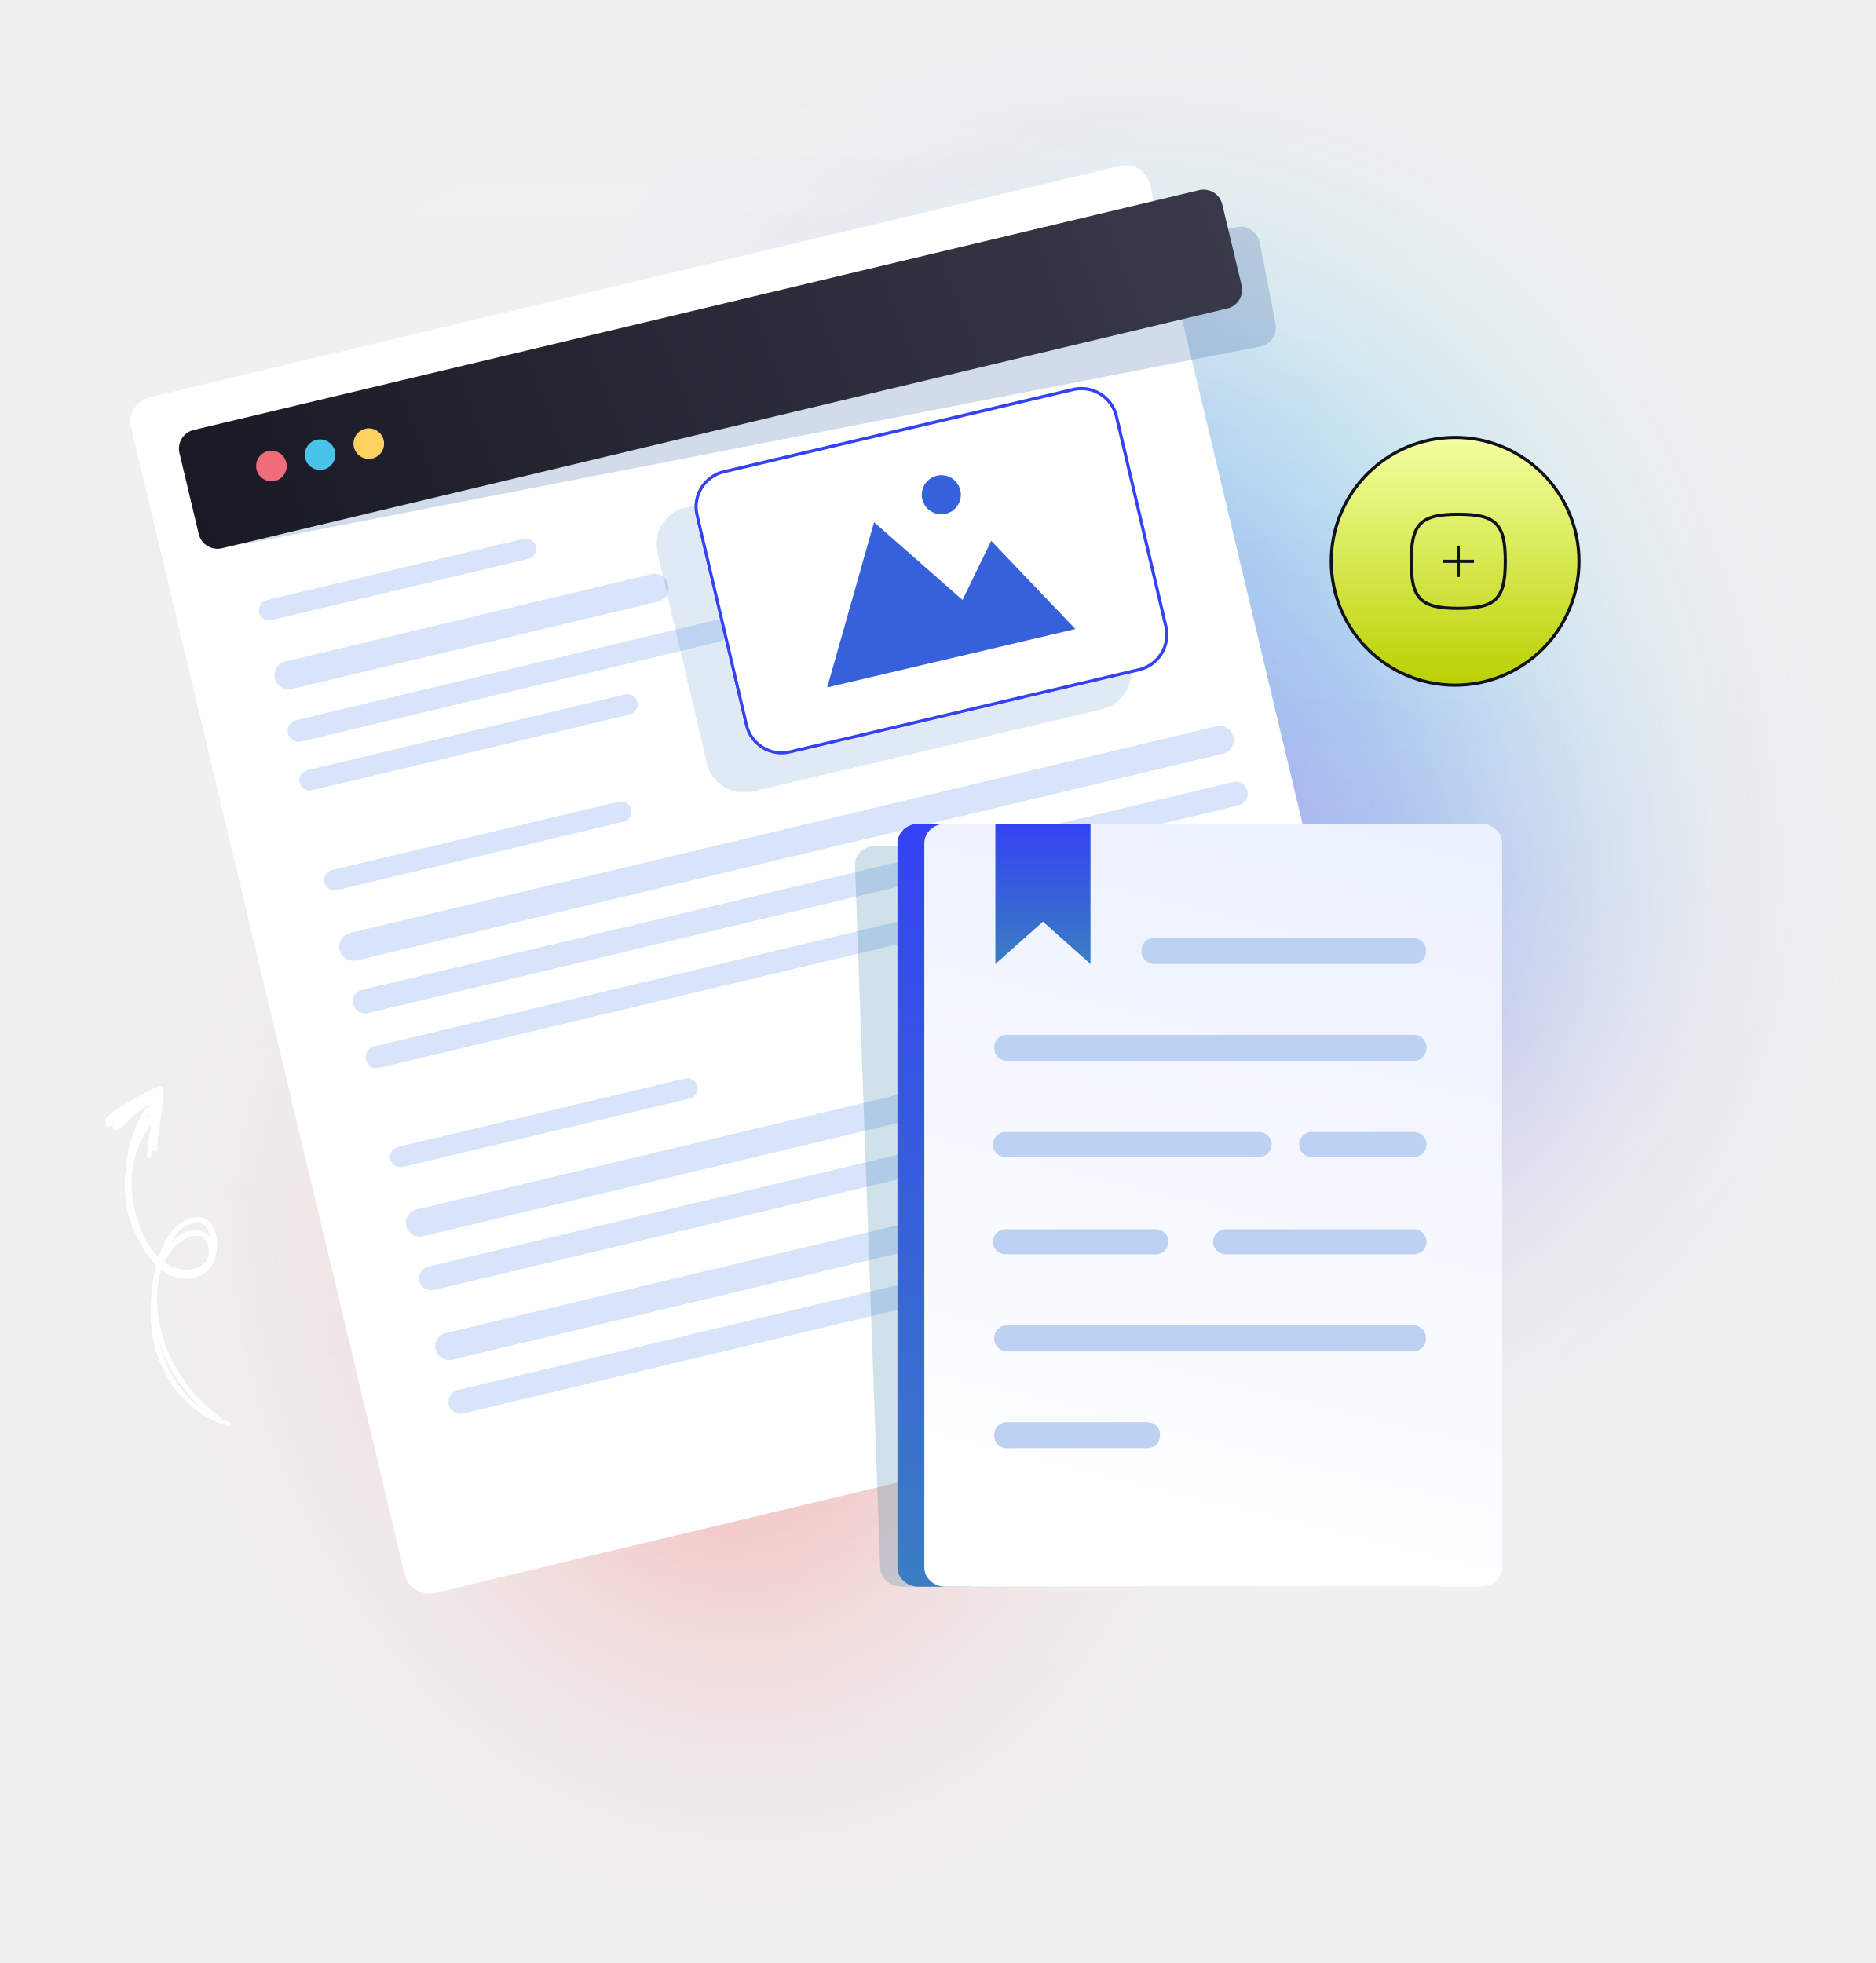
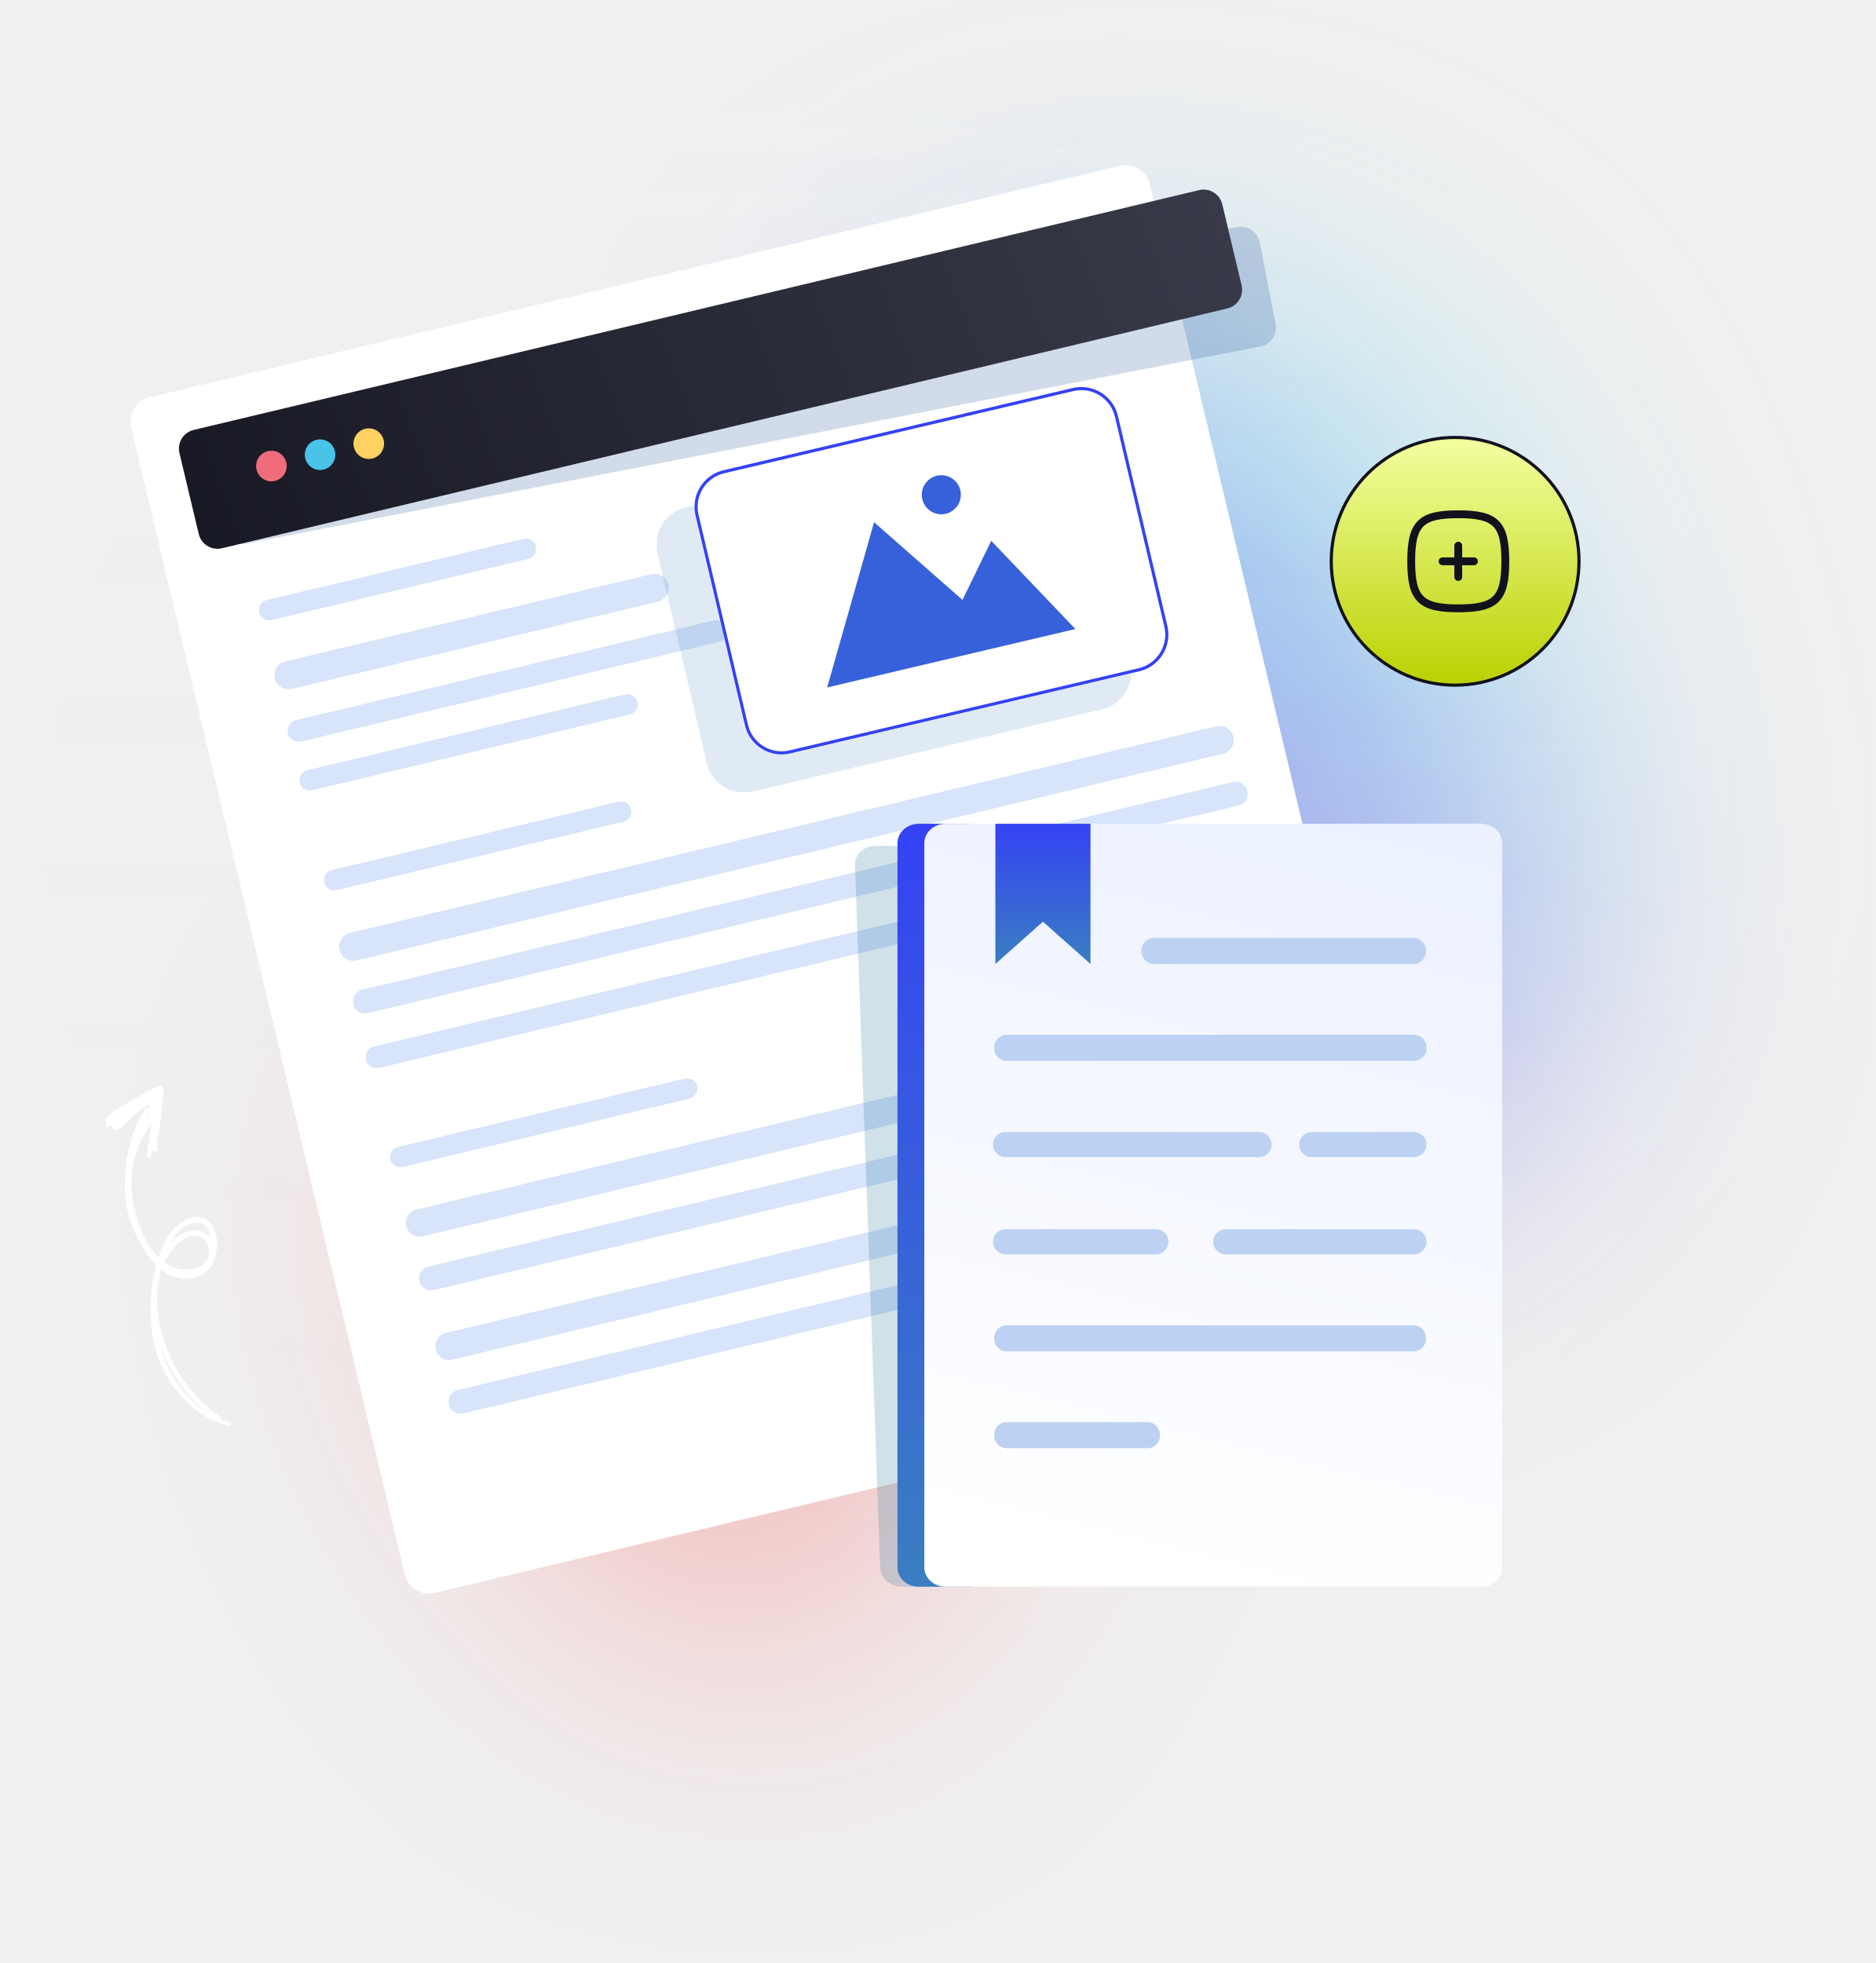
<svg xmlns="http://www.w3.org/2000/svg" fill="none" viewBox="0 0 598 626">
  <g filter="url(#a)" opacity=".35">
-     <path fill="url(#b)" d="M281.777 153.952c15.497-85.737 118.163-44.272 138.246-36.349 1.743 1.757 32.595.581 69.75 123.466 37.156 122.886-77.913 151.649-125.831 138.554-47.919-13.096-39.407 42.351-85.107 121.115-45.701 78.764-129.617-49.855-138.514-117.406-8.897-67.551 94.766-36.276 120.049-42.262 25.283-5.987 5.909-101.381 21.407-187.118z" />
+     <path fill="url(#b)" d="M281.777 153.952c15.497-85.737 118.163-44.272 138.246-36.349 1.743 1.757 32.595.581 69.75 123.466 37.156 122.886-77.913 151.649-125.831 138.554-47.919-13.096-39.407 42.351-85.107 121.115-45.701 78.764-129.617-49.855-138.514-117.406-8.897-67.551 94.766-36.276 120.049-42.262 25.283-5.987 5.909-101.381 21.407-187.118Z" />
  </g>
-   <path fill="url(#c)" fill-opacity=".05" d="M257.07 506.424C122.826 506.424 14 400.668 14 270.212S122.826 34 257.07 34s243.07 105.756 243.07 236.212-108.826 236.212-243.07 236.212z" />
-   <path fill="url(#d)" d="M357.046 52.89l-309.32 73.791a8 8 0 00-5.925 9.638l87.25 365.737a7.999 7.999 0 009.638 5.925l309.32-73.79a8.001 8.001 0 005.925-9.638l-87.25-365.737a8 8 0 00-9.638-5.926z" />
+   <path fill="url(#c)" fill-opacity=".05" d="M257.07 506.424C122.826 506.424 14 400.668 14 270.212S122.826 34 257.07 34s243.07 105.756 243.07 236.212-108.826 236.212-243.07 236.212Z" />
+   <path fill="url(#d)" d="m357.046 52.89-309.32 73.791a8 8 0 0 0-5.925 9.638l87.25 365.737a7.999 7.999 0 0 0 9.638 5.925l309.32-73.79a8.001 8.001 0 0 0 5.925-9.638l-87.25-365.737a8 8 0 0 0-9.638-5.926Z" />
  <rect width="90.752" height="6.562" x="81.845" y="192.132" fill="#D7E4F9" rx="3.281" transform="rotate(-13.418 81.845 192.132)" />
  <rect width="144" height="7" x="90.992" y="230.475" fill="#D7E4F9" rx="3.5" transform="rotate(-13.418 90.992 230.475)" />
  <rect width="110.71" height="6.562" x="94.787" y="246.383" fill="#D7E4F9" rx="3.281" transform="rotate(-13.418 94.787 246.383)" />
  <rect width="129" height="9" x="86.583" y="211.993" fill="#D7E4F9" rx="4.5" transform="rotate(-13.418 86.583 211.993)" />
  <rect width="100.611" height="6.562" x="102.64" y="278.238" fill="#D7E4F9" rx="3.281" transform="rotate(-13.418 102.64 278.238)" />
  <rect width="293.084" height="7.655" x="111.775" y="316.533" fill="#D7E4F9" rx="3.828" transform="rotate(-13.418 111.775 316.533)" />
  <rect width="293" height="7" x="115.821" y="334.554" fill="#D7E4F9" rx="3.5" transform="rotate(-13.418 115.821 334.554)" />
  <rect width="293" height="9" x="107.235" y="298.564" fill="#D7E4F9" rx="4.5" transform="rotate(-13.418 107.235 298.564)" />
  <rect width="100.611" height="6.562" x="123.702" y="366.529" fill="#D7E4F9" rx="3.281" transform="rotate(-13.418 123.702 366.529)" />
  <rect width="263.557" height="7.655" x="132.838" y="404.824" fill="#D7E4F9" rx="3.828" transform="rotate(-13.418 132.838 404.824)" />
  <rect width="263.557" height="7.655" x="142.227" y="444.182" fill="#D7E4F9" rx="3.828" transform="rotate(-13.418 142.227 444.182)" />
  <rect width="227.468" height="8.749" x="128.524" y="386.74" fill="#D7E4F9" rx="4.374" transform="rotate(-13.418 128.524 386.74)" />
  <rect width="227.468" height="8.749" x="137.913" y="426.099" fill="#D7E4F9" rx="4.374" transform="rotate(-13.418 137.913 426.099)" />
  <rect width="79" height="79" x="424.5" y="139.5" fill="url(#e)" stroke="#11121C" rx="39.5" />
-   <g stroke="#11121C" strokeLinecap="round" strokeLinejoin="round" strokeWidth="2.5" clip-path="url(#f)">
-     <path d="M460 179h10m-5-5v10m0-20c12 0 15 3 15 15s-3 15-15 15-15-3-15-15 3-15 15-15z" />
+   <g stroke="#11121C" stroke-linecap="round" stroke-linejoin="round" stroke-width="2.5" clip-path="url(#f)">
+     <path d="M460 179h10m-5-5v10m0-20c12 0 15 3 15 15s-3 15-15 15-15-3-15-15 3-15 15-15Z" />
  </g>
-   <path fill="#fff" d="M70.149 453.136c-9.908-5.557-17.097-16.706-20.084-27.461-2.86-10.3-2.969-24.819 6.983-31.569 3.625-2.46 8.682-2.742 10.75 1.769 1.922 4.189-.357 8.685-4.51 10.344-11.215 4.485-19.993-9.815-22.319-18.756a37.41 37.41 0 01-.34-17.376c1.165-5.304 3.508-11.363 7.708-14.999.605-.523 1.592.355 1.189 1.027-2.166 3.585-4.502 6.821-5.864 10.836-1.413 4.167-1.983 8.626-1.762 13.006.438 8.694 4.367 19.272 12.393 23.69 4.255 2.34 12.628 1.656 12.308-4.863-.131-2.641-2.016-4.94-4.814-4.663-2.553.255-4.898 2.161-6.528 4.012-6.643 7.542-5.945 19.451-3.269 28.418a48.003 48.003 0 006.956 14.17c3.292 4.603 7.364 8.09 11.74 11.594.43.339-.047 1.097-.537.821z" />
-   <path fill="#fff" d="M72.795 454.757c-12.156-3.414-20.879-14.086-23.639-26.195-1.327-5.827-1.452-11.871-.67-17.795.8-6.045 2.27-12.913 6.057-17.859 2.64-3.452 8.942-7.296 12.567-2.923 3.193 3.847 2.668 11.132-.552 14.802-3.604 4.109-9.85 3.634-14.065.879-5.032-3.289-8.17-9.297-10.116-14.834-4.26-12.125-2.932-26.109 3.808-37.123.643-1.049 2.382-.248 1.74.827-4.816 8.037-6.804 17.447-5.738 26.733.542 4.731 1.9 9.398 4.047 13.645 2.462 4.864 6.216 10.278 12.062 11.01 6.454.808 9.78-5.005 8.935-10.797-.493-3.378-2.372-6.108-6.171-4.992-3.083.904-5.326 3.734-6.745 6.482-4.538 8.806-5.586 20.566-3.752 30.183 2.298 12.055 10.414 23.131 22.463 26.712.78.224.559 1.466-.23 1.245z" />
-   <path fill="#fff" d="M48.736 366.535c-.459-2.524-.546-5.146-.776-7.7-.108-1.207-.22-2.417-.326-3.628-.05-.559.031-3.516-.468-3.775-.256-.136-2.666 1.782-3.002 2.008-1 .668-2 1.336-3.002 2.008-1.952 1.303-4.074 3.277-6.37 3.852-.822.207-1.437-.662-.913-1.354.97-1.285 2.435-2.011 3.77-2.889 1.506-.993 3.016-1.983 4.523-2.975 1.397-.916 4.197-3.719 6.088-2.817 1.806.858 1.169 4.644 1.276 6.25.242 3.604.736 7.292.65 10.901a.728.728 0 01-1.45.119z" />
-   <path fill="#fff" d="M48.057 366.392c.039-2.759.83-5.569 1.19-8.31.413-3.179.736-6.395.69-9.602l1.711.833a93.854 93.854 0 00-7.347 5.174c-2.296 1.793-4.367 4.31-6.894 5.726-.734.411-1.935-.319-1.392-1.203 1.447-2.355 4.181-4.23 6.323-5.93a79.325 79.325 0 018.087-5.599c.85-.515 1.794.172 1.696 1.114-.331 3.141-.567 6.277-1.04 9.405-.426 2.812-.754 5.992-1.946 8.591-.232.488-1.086.378-1.078-.199z" />
-   <path fill="#fff" d="M46.74 368.378c1.067-7.055 2.174-14.107 3.166-21.174l1.695 1.114c-2.986 1.536-5.954 3.093-8.823 4.841-2.641 1.612-5.155 3.827-8 5.029-.898.381-1.63-.842-1.03-1.529 2.098-2.414 5.382-4.062 8.103-5.673 2.846-1.686 5.767-3.26 8.778-4.626.775-.352 1.585.483 1.438 1.241-1.344 7.008-2.575 14.033-3.84 21.054-.168.968-1.636.69-1.487-.277z" />
+   <path fill="#fff" d="M70.149 453.136c-9.908-5.557-17.097-16.706-20.084-27.461-2.86-10.3-2.969-24.819 6.983-31.569 3.625-2.46 8.682-2.742 10.75 1.769 1.922 4.189-.357 8.685-4.51 10.344-11.215 4.485-19.993-9.815-22.319-18.756a37.41 37.41 0 0 1-.34-17.376c1.165-5.304 3.508-11.363 7.708-14.999.605-.523 1.592.355 1.189 1.027-2.166 3.585-4.502 6.821-5.864 10.836-1.413 4.167-1.983 8.626-1.762 13.006.438 8.694 4.367 19.272 12.393 23.69 4.255 2.34 12.628 1.656 12.308-4.863-.131-2.641-2.016-4.94-4.814-4.663-2.553.255-4.898 2.161-6.528 4.012-6.643 7.542-5.945 19.451-3.269 28.418a48.003 48.003 0 0 0 6.956 14.17c3.292 4.603 7.364 8.09 11.74 11.594.43.339-.047 1.097-.537.821Z" />
+   <path fill="#fff" d="M72.795 454.757c-12.156-3.414-20.879-14.086-23.639-26.195-1.327-5.827-1.452-11.871-.67-17.795.8-6.045 2.27-12.913 6.057-17.859 2.64-3.452 8.942-7.296 12.567-2.923 3.193 3.847 2.668 11.132-.552 14.802-3.604 4.109-9.85 3.634-14.065.879-5.032-3.289-8.17-9.297-10.116-14.834-4.26-12.125-2.932-26.109 3.808-37.123.643-1.049 2.382-.248 1.74.827-4.816 8.037-6.804 17.447-5.738 26.733.542 4.731 1.9 9.398 4.047 13.645 2.462 4.864 6.216 10.278 12.062 11.01 6.454.808 9.78-5.005 8.935-10.797-.493-3.378-2.372-6.108-6.171-4.992-3.083.904-5.326 3.734-6.745 6.482-4.538 8.806-5.586 20.566-3.752 30.183 2.298 12.055 10.414 23.131 22.463 26.712.78.224.559 1.466-.23 1.245Z" />
+   <path fill="#fff" d="M48.736 366.535c-.459-2.524-.546-5.146-.776-7.7-.108-1.207-.22-2.417-.326-3.628-.05-.559.031-3.516-.468-3.775-.256-.136-2.666 1.782-3.002 2.008-1 .668-2 1.336-3.002 2.008-1.952 1.303-4.074 3.277-6.37 3.852-.822.207-1.437-.662-.913-1.354.97-1.285 2.435-2.011 3.77-2.889 1.506-.993 3.016-1.983 4.523-2.975 1.397-.916 4.197-3.719 6.088-2.817 1.806.858 1.169 4.644 1.276 6.25.242 3.604.736 7.292.65 10.901a.728.728 0 0 1-1.45.119Z" />
+   <path fill="#fff" d="M48.057 366.392c.039-2.759.83-5.569 1.19-8.31.413-3.179.736-6.395.69-9.602l1.711.833a93.854 93.854 0 0 0-7.347 5.174c-2.296 1.793-4.367 4.31-6.894 5.726-.734.411-1.935-.319-1.392-1.203 1.447-2.355 4.181-4.23 6.323-5.93a79.325 79.325 0 0 1 8.087-5.599c.85-.515 1.794.172 1.696 1.114-.331 3.141-.567 6.277-1.04 9.405-.426 2.812-.754 5.992-1.946 8.591-.232.488-1.086.378-1.078-.199Z" />
+   <path fill="#fff" d="M46.74 368.378c1.067-7.055 2.174-14.107 3.166-21.174l1.695 1.114c-2.986 1.536-5.954 3.093-8.823 4.841-2.641 1.612-5.155 3.827-8 5.029-.898.381-1.63-.842-1.03-1.529 2.098-2.414 5.382-4.062 8.103-5.673 2.846-1.686 5.767-3.26 8.778-4.626.775-.352 1.585.483 1.438 1.241-1.344 7.008-2.575 14.033-3.84 21.054-.168.968-1.636.69-1.487-.277Z" />
  <g filter="url(#g)">
    <rect width="138.398" height="92.79" x="219.024" y="152.7" fill="#fff" rx="12" transform="rotate(-13.245 219.024 152.7)" />
    <rect width="137.398" height="91.79" x="219.625" y="153.072" stroke="#3442F4" rx="11.5" transform="rotate(-13.245 219.625 153.072)" />
  </g>
-   <path fill="#3761DA" d="M263.764 219.223l14.952-52.695 28.2 24.794 9.157-18.853 26.839 28.125-79.148 18.629zm42.461-62.875a6.231 6.231 0 01-4.636 7.491 6.23 6.23 0 01-7.491-4.637 6.224 6.224 0 014.636-7.491c3.351-.8 6.702 1.284 7.491 4.637z" />
-   <path fill="#003889" d="M406.761 103.312l-5.065-26.06a6.123 6.123 0 00-7.178-4.84l-323.557 62.9a6.124 6.124 0 00-4.841 7.177l5.067 26.06a6.123 6.123 0 007.178 4.841l323.557-62.902a6.123 6.123 0 004.841-7.177h-.002z" opacity=".18" style="mix-blend-mode:multiply" />
-   <path fill="url(#h)" d="M391.375 98.36l-320.62 76.48a6.12 6.12 0 01-7.374-4.533l-6.16-25.825a6.12 6.12 0 014.533-7.374l320.62-76.482a6.12 6.12 0 017.374 4.534l6.16 25.824a6.12 6.12 0 01-4.533 7.374z" />
+   <path fill="#3761DA" d="m263.764 219.223 14.952-52.695 28.2 24.794 9.157-18.853 26.839 28.125-79.148 18.629Zm42.461-62.875a6.231 6.231 0 0 1-4.636 7.491 6.23 6.23 0 0 1-7.491-4.637 6.224 6.224 0 0 1 4.636-7.491c3.351-.8 6.702 1.284 7.491 4.637Z" />
+   <path fill="#003889" d="m406.761 103.312-5.065-26.06a6.123 6.123 0 0 0-7.178-4.84l-323.557 62.9a6.124 6.124 0 0 0-4.841 7.177l5.067 26.06a6.123 6.123 0 0 0 7.178 4.841l323.557-62.902a6.123 6.123 0 0 0 4.841-7.177h-.002Z" opacity=".18" style="mix-blend-mode:multiply" />
+   <path fill="url(#h)" d="m391.375 98.36-320.62 76.48a6.12 6.12 0 0 1-7.374-4.533l-6.16-25.825a6.12 6.12 0 0 1 4.533-7.374l320.62-76.482a6.12 6.12 0 0 1 7.374 4.534l6.16 25.824a6.12 6.12 0 0 1-4.533 7.374Z" />
  <rect width="9.751" height="9.751" x="80.712" y="144.942" fill="#F16C7A" rx="4.875" transform="rotate(-12.802 80.712 144.942)" />
  <rect width="9.751" height="9.751" x="96.228" y="141.326" fill="#49C3E8" rx="4.875" transform="rotate(-12.802 96.228 141.326)" />
  <rect width="9.751" height="9.751" x="111.759" y="137.803" fill="#FFD160" rx="4.875" transform="rotate(-12.802 111.759 137.803)" />
-   <path fill="#156A97" d="M458.355 506H287.652c-3.743 0-6.873-2.685-6.991-5.998l-8.039-224.238c-.119-3.313 2.819-5.998 6.562-5.998h170.704c3.743 0 6.874 2.685 6.992 5.998l8.039 224.238c.118 3.313-2.821 5.998-6.564 5.998z" opacity=".2" />
-   <path fill="url(#i)" d="M309.736 262.708h-16.781c-3.742 0-6.778 2.766-6.778 6.177v230.938c0 3.411 3.036 6.177 6.778 6.177h16.781V262.708z" />
-   <path fill="url(#j)" d="M479 268.883v230.94c0 .419-.045.829-.132 1.222-.625 2.825-3.362 4.953-6.644 4.953H301.52c-3.745 0-6.78-2.764-6.78-6.175v-230.94c0-3.411 3.033-6.178 6.78-6.178h170.702c3.743.002 6.778 2.769 6.778 6.178z" />
-   <path fill="url(#k)" d="M347.725 307.418l-15.161-13.505-15.163 13.505v-44.71h30.324v44.71z" />
-   <path fill="#BDD1F2" d="M450.709 299.11h-82.698a4 4 0 00-4 4v.31a4 4 0 004 4h82.698a4 4 0 004-4v-.31a4 4 0 00-4-4zm.156 30.884H321.02a4 4 0 00-4 4v.31a4 4 0 004 4h129.845a4 4 0 004-4v-.31a4 4 0 00-4-4zM401.498 361h-80.861a4 4 0 000 8h80.861a4 4 0 000-8zm49.367 0h-32.591a4 4 0 000 8h32.591a4 4 0 000-8zm-82.279 31h-47.949a4 4 0 000 8h47.949a4 4 0 000-8zm82.279 0h-60.017a4 4 0 000 8h60.017a4 4 0 000-8zm-.156 30.647H321.02a4 4 0 00-4 4v.31a4 4 0 004 4h129.689a4 4 0 004-4v-.31a4 4 0 00-4-4zm-84.824 30.884H321.02a4 4 0 00-4 4v.31a4 4 0 004 4h44.865a4 4 0 004-4v-.31a4 4 0 00-4-4z" />
+   <path fill="#156A97" d="M458.355 506H287.652c-3.743 0-6.873-2.685-6.991-5.998l-8.039-224.238c-.119-3.313 2.819-5.998 6.562-5.998h170.704c3.743 0 6.874 2.685 6.992 5.998l8.039 224.238c.118 3.313-2.821 5.998-6.564 5.998Z" opacity=".2" />
+   <path fill="url(#i)" d="M309.736 262.708h-16.781c-3.742 0-6.778 2.766-6.778 6.177v230.938c0 3.411 3.036 6.177 6.778 6.177h16.781V262.708Z" />
+   <path fill="url(#j)" d="M479 268.883v230.94c0 .419-.045.829-.132 1.222-.625 2.825-3.362 4.953-6.644 4.953H301.52c-3.745 0-6.78-2.764-6.78-6.175v-230.94c0-3.411 3.033-6.178 6.78-6.178h170.702c3.743.002 6.778 2.769 6.778 6.178Z" />
+   <path fill="url(#k)" d="m347.725 307.418-15.161-13.505-15.163 13.505v-44.71h30.324v44.71Z" />
+   <path fill="#BDD1F2" d="M450.709 299.11h-82.698a4 4 0 0 0-4 4v.31a4 4 0 0 0 4 4h82.698a4 4 0 0 0 4-4v-.31a4 4 0 0 0-4-4Zm.156 30.884H321.02a4 4 0 0 0-4 4v.31a4 4 0 0 0 4 4h129.845a4 4 0 0 0 4-4v-.31a4 4 0 0 0-4-4ZM401.498 361h-80.861a4 4 0 0 0 0 8h80.861a4 4 0 0 0 0-8Zm49.367 0h-32.591a4 4 0 0 0 0 8h32.591a4 4 0 0 0 0-8Zm-82.279 31h-47.949a4 4 0 0 0 0 8h47.949a4 4 0 0 0 0-8Zm82.279 0h-60.017a4 4 0 0 0 0 8h60.017a4 4 0 0 0 0-8Zm-.156 30.647H321.02a4 4 0 0 0-4 4v.31a4 4 0 0 0 4 4h129.689a4 4 0 0 0 4-4v-.31a4 4 0 0 0-4-4Zm-84.824 30.884H321.02a4 4 0 0 0-4 4v.31a4 4 0 0 0 4 4h44.865a4 4 0 0 0 4-4v-.31a4 4 0 0 0-4-4Z" />
  <defs>
    <linearGradient id="b" x1="424.528" x2="148.179" y1="141.714" y2="399.769" gradientUnits="userSpaceOnUse">
      <stop stop-color="#00E3F2" />
      <stop offset=".287" stop-color="#0000F2" />
      <stop offset=".641" stop-color="#F87D7D" />
      <stop offset="1" stop-color="#FF2828" />
    </linearGradient>
    <linearGradient id="c" x1="257.07" x2="257.07" y1="-164.146" y2="506.424" gradientUnits="userSpaceOnUse">
      <stop stop-color="#ECF3FE" stop-opacity="0" />
      <stop offset=".339" stop-color="#ECF3FE" stop-opacity=".708" />
      <stop offset="1" stop-color="#ECF3FE" stop-opacity="0" />
    </linearGradient>
    <linearGradient id="d" x1="399.643" x2="248.351" y1="-180.362" y2="503.875" gradientUnits="userSpaceOnUse">
      <stop stop-color="#fff" />
      <stop offset="1" stop-color="#fff" />
    </linearGradient>
    <linearGradient id="e" x1="464" x2="464" y1="139" y2="219" gradientUnits="userSpaceOnUse">
      <stop stop-color="#F4FFA2" />
      <stop offset="1" stop-color="#B9D100" />
    </linearGradient>
    <linearGradient id="h" x1="556.491" x2="-17.853" y1="-51.607" y2="170.356" gradientUnits="userSpaceOnUse">
      <stop stop-color="#4B4D5E" />
      <stop offset="1" stop-color="#11121C" />
    </linearGradient>
    <linearGradient id="i" x1="297.957" x2="297.957" y1="262.708" y2="506" gradientUnits="userSpaceOnUse">
      <stop stop-color="#3442F4" />
      <stop offset="1" stop-color="#3A7EC1" />
    </linearGradient>
    <linearGradient id="j" x1="479" x2="401.567" y1="193.5" y2="509.598" gradientUnits="userSpaceOnUse">
      <stop stop-color="#E6EDFF" />
      <stop offset="1" stop-color="#fff" />
    </linearGradient>
    <linearGradient id="k" x1="332.563" x2="332.563" y1="262.708" y2="307.418" gradientUnits="userSpaceOnUse">
      <stop stop-color="#3442F4" />
      <stop offset="1" stop-color="#3A7EC1" />
    </linearGradient>
    <filter id="a" width="557.257" height="624.841" x="39.781" y=".629" color-interpolation-filters="sRGB" filterUnits="userSpaceOnUse">
      <feFlood flood-opacity="0" result="BackgroundImageFix" />
      <feBlend in="SourceGraphic" in2="BackgroundImageFix" result="shape" />
      <feGaussianBlur result="effect1_foregroundBlur_327_134" stdDeviation="50" />
    </filter>
    <filter id="g" width="163.121" height="129.175" x="209.451" y="123.419" color-interpolation-filters="sRGB" filterUnits="userSpaceOnUse">
      <feFlood flood-opacity="0" result="BackgroundImageFix" />
      <feColorMatrix in="SourceAlpha" result="hardAlpha" values="0 0 0 0 0 0 0 0 0 0 0 0 0 0 0 0 0 0 127 0" />
      <feOffset dx="-12" dy="12" />
      <feComposite in2="hardAlpha" operator="out" />
      <feColorMatrix values="0 0 0 0 0.227 0 0 0 0 0.494 0 0 0 0 0.757 0 0 0 0.16 0" />
      <feBlend in2="BackgroundImageFix" result="effect1_dropShadow_327_134" />
      <feBlend in="SourceGraphic" in2="effect1_dropShadow_327_134" result="shape" />
    </filter>
    <clipPath id="f">
      <path fill="#fff" d="M445 159h40v40h-40z" />
    </clipPath>
  </defs>
</svg>
